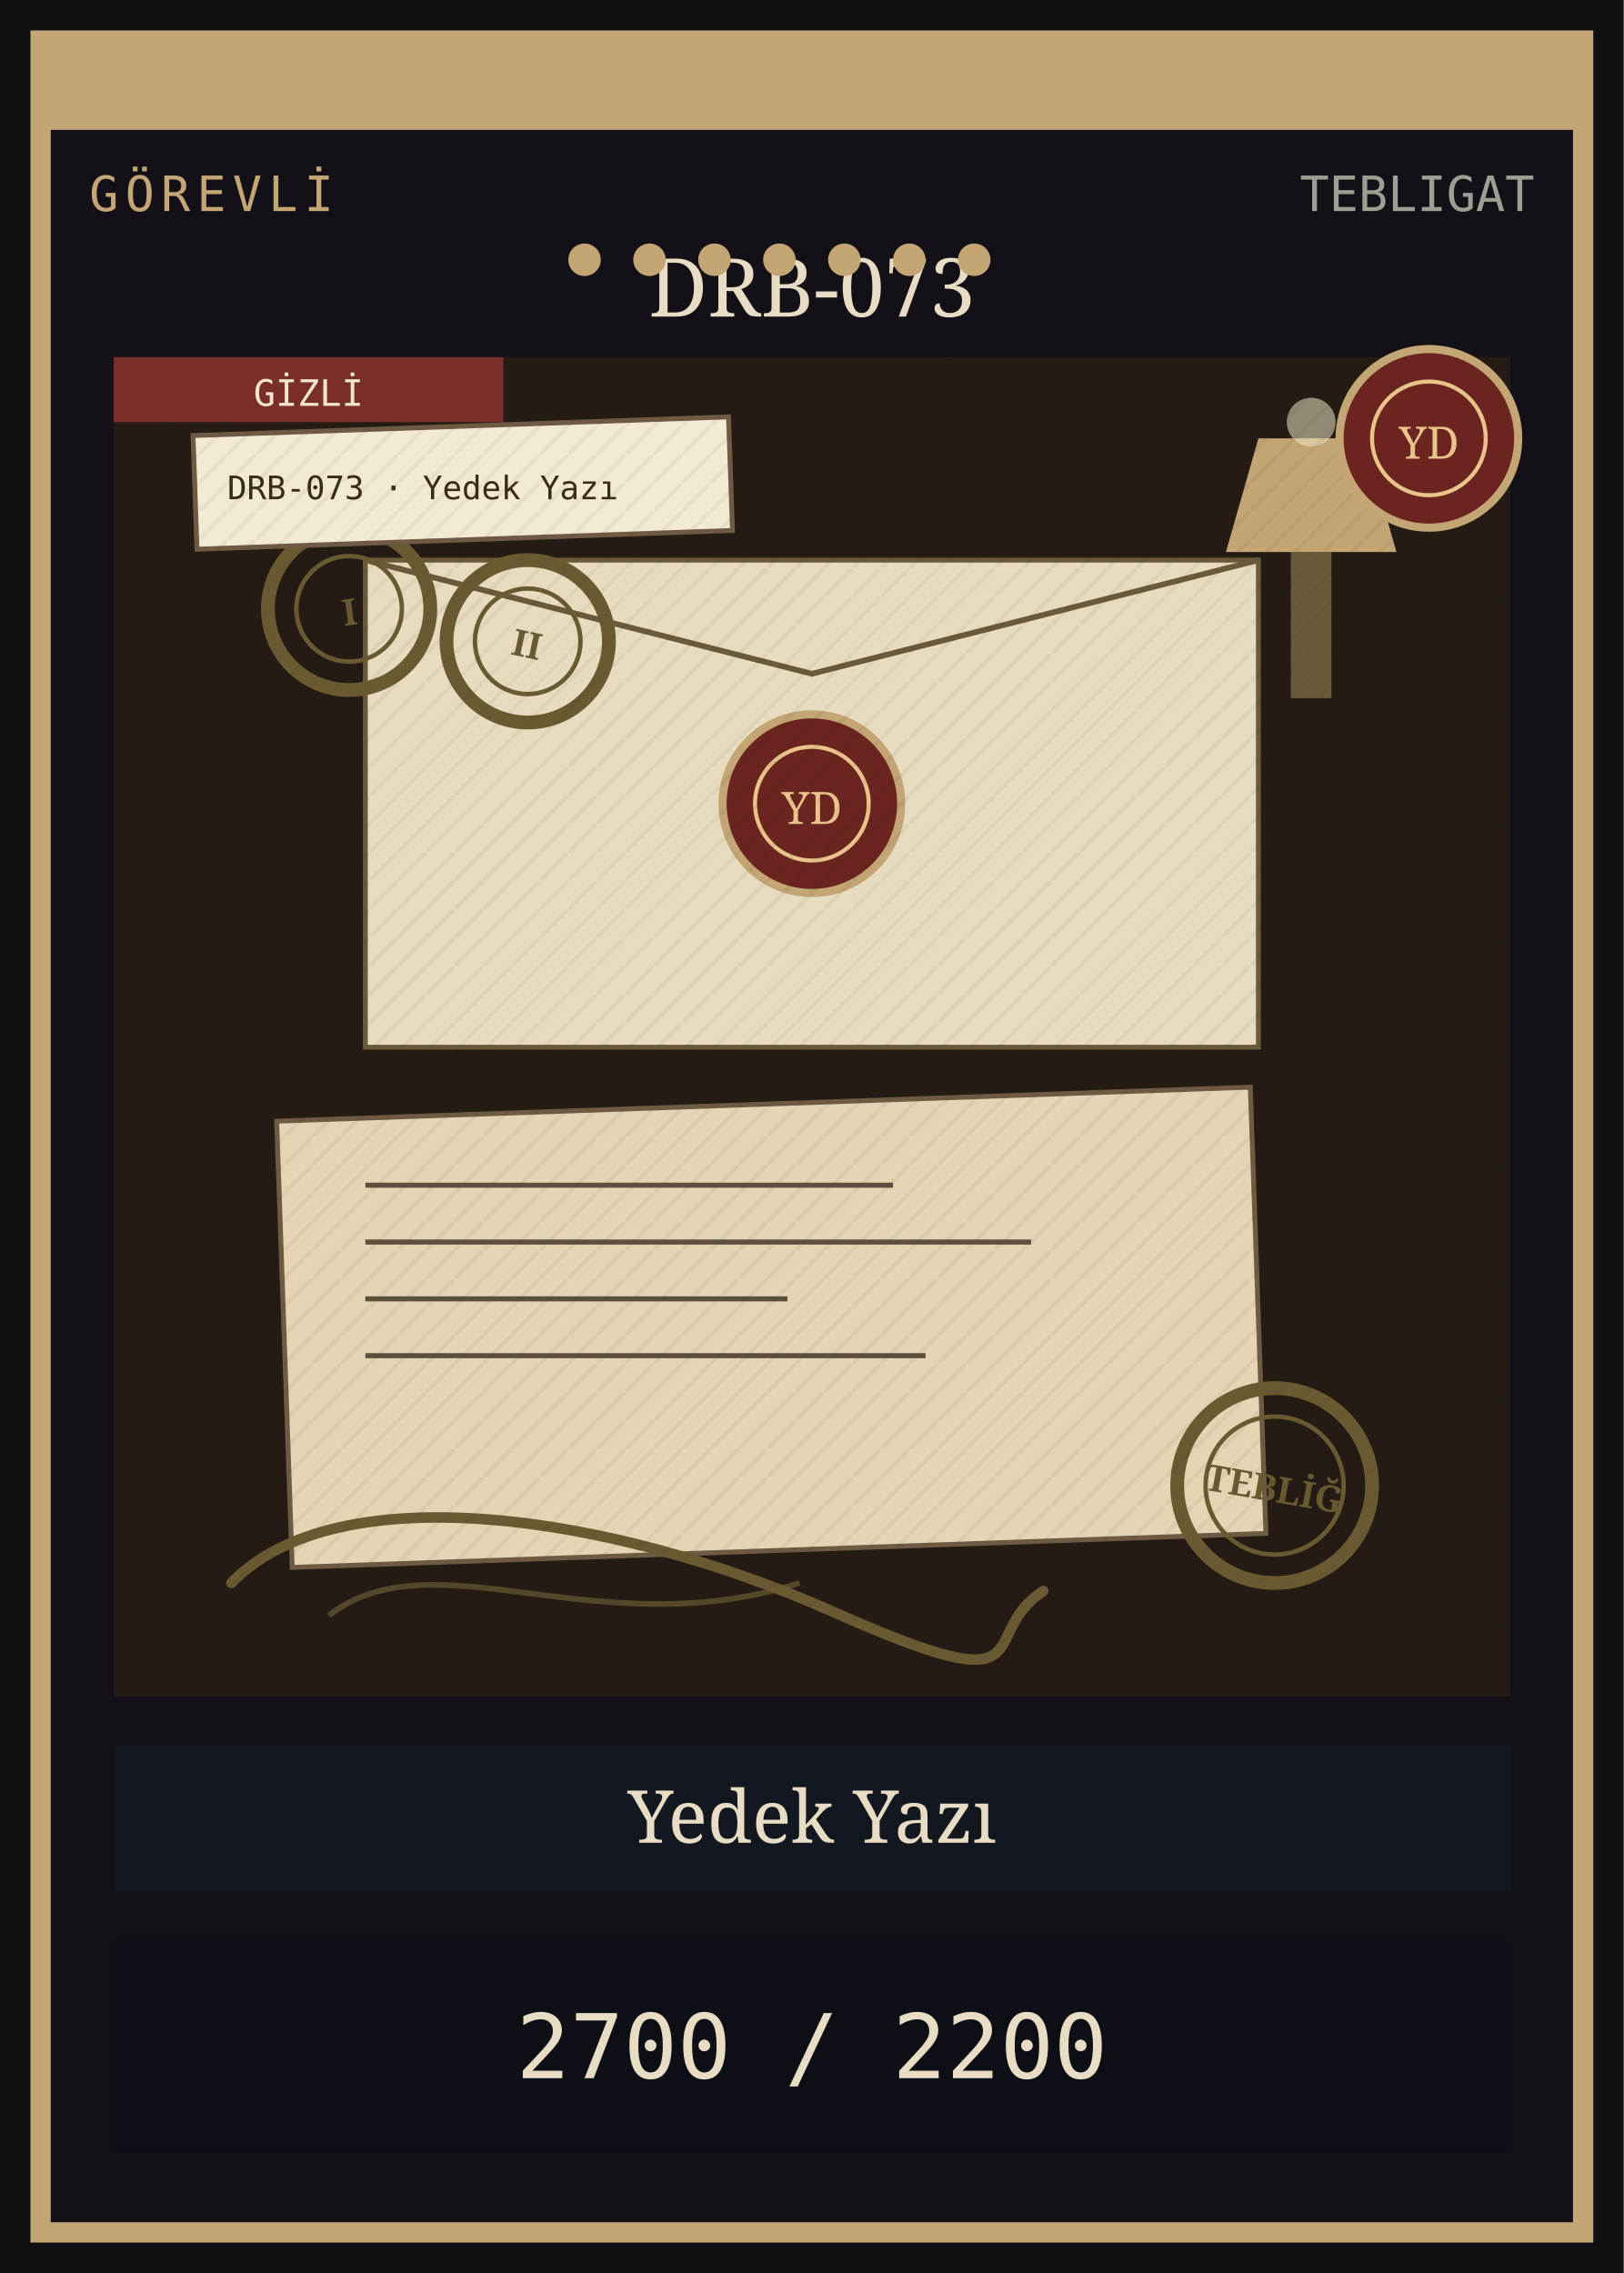
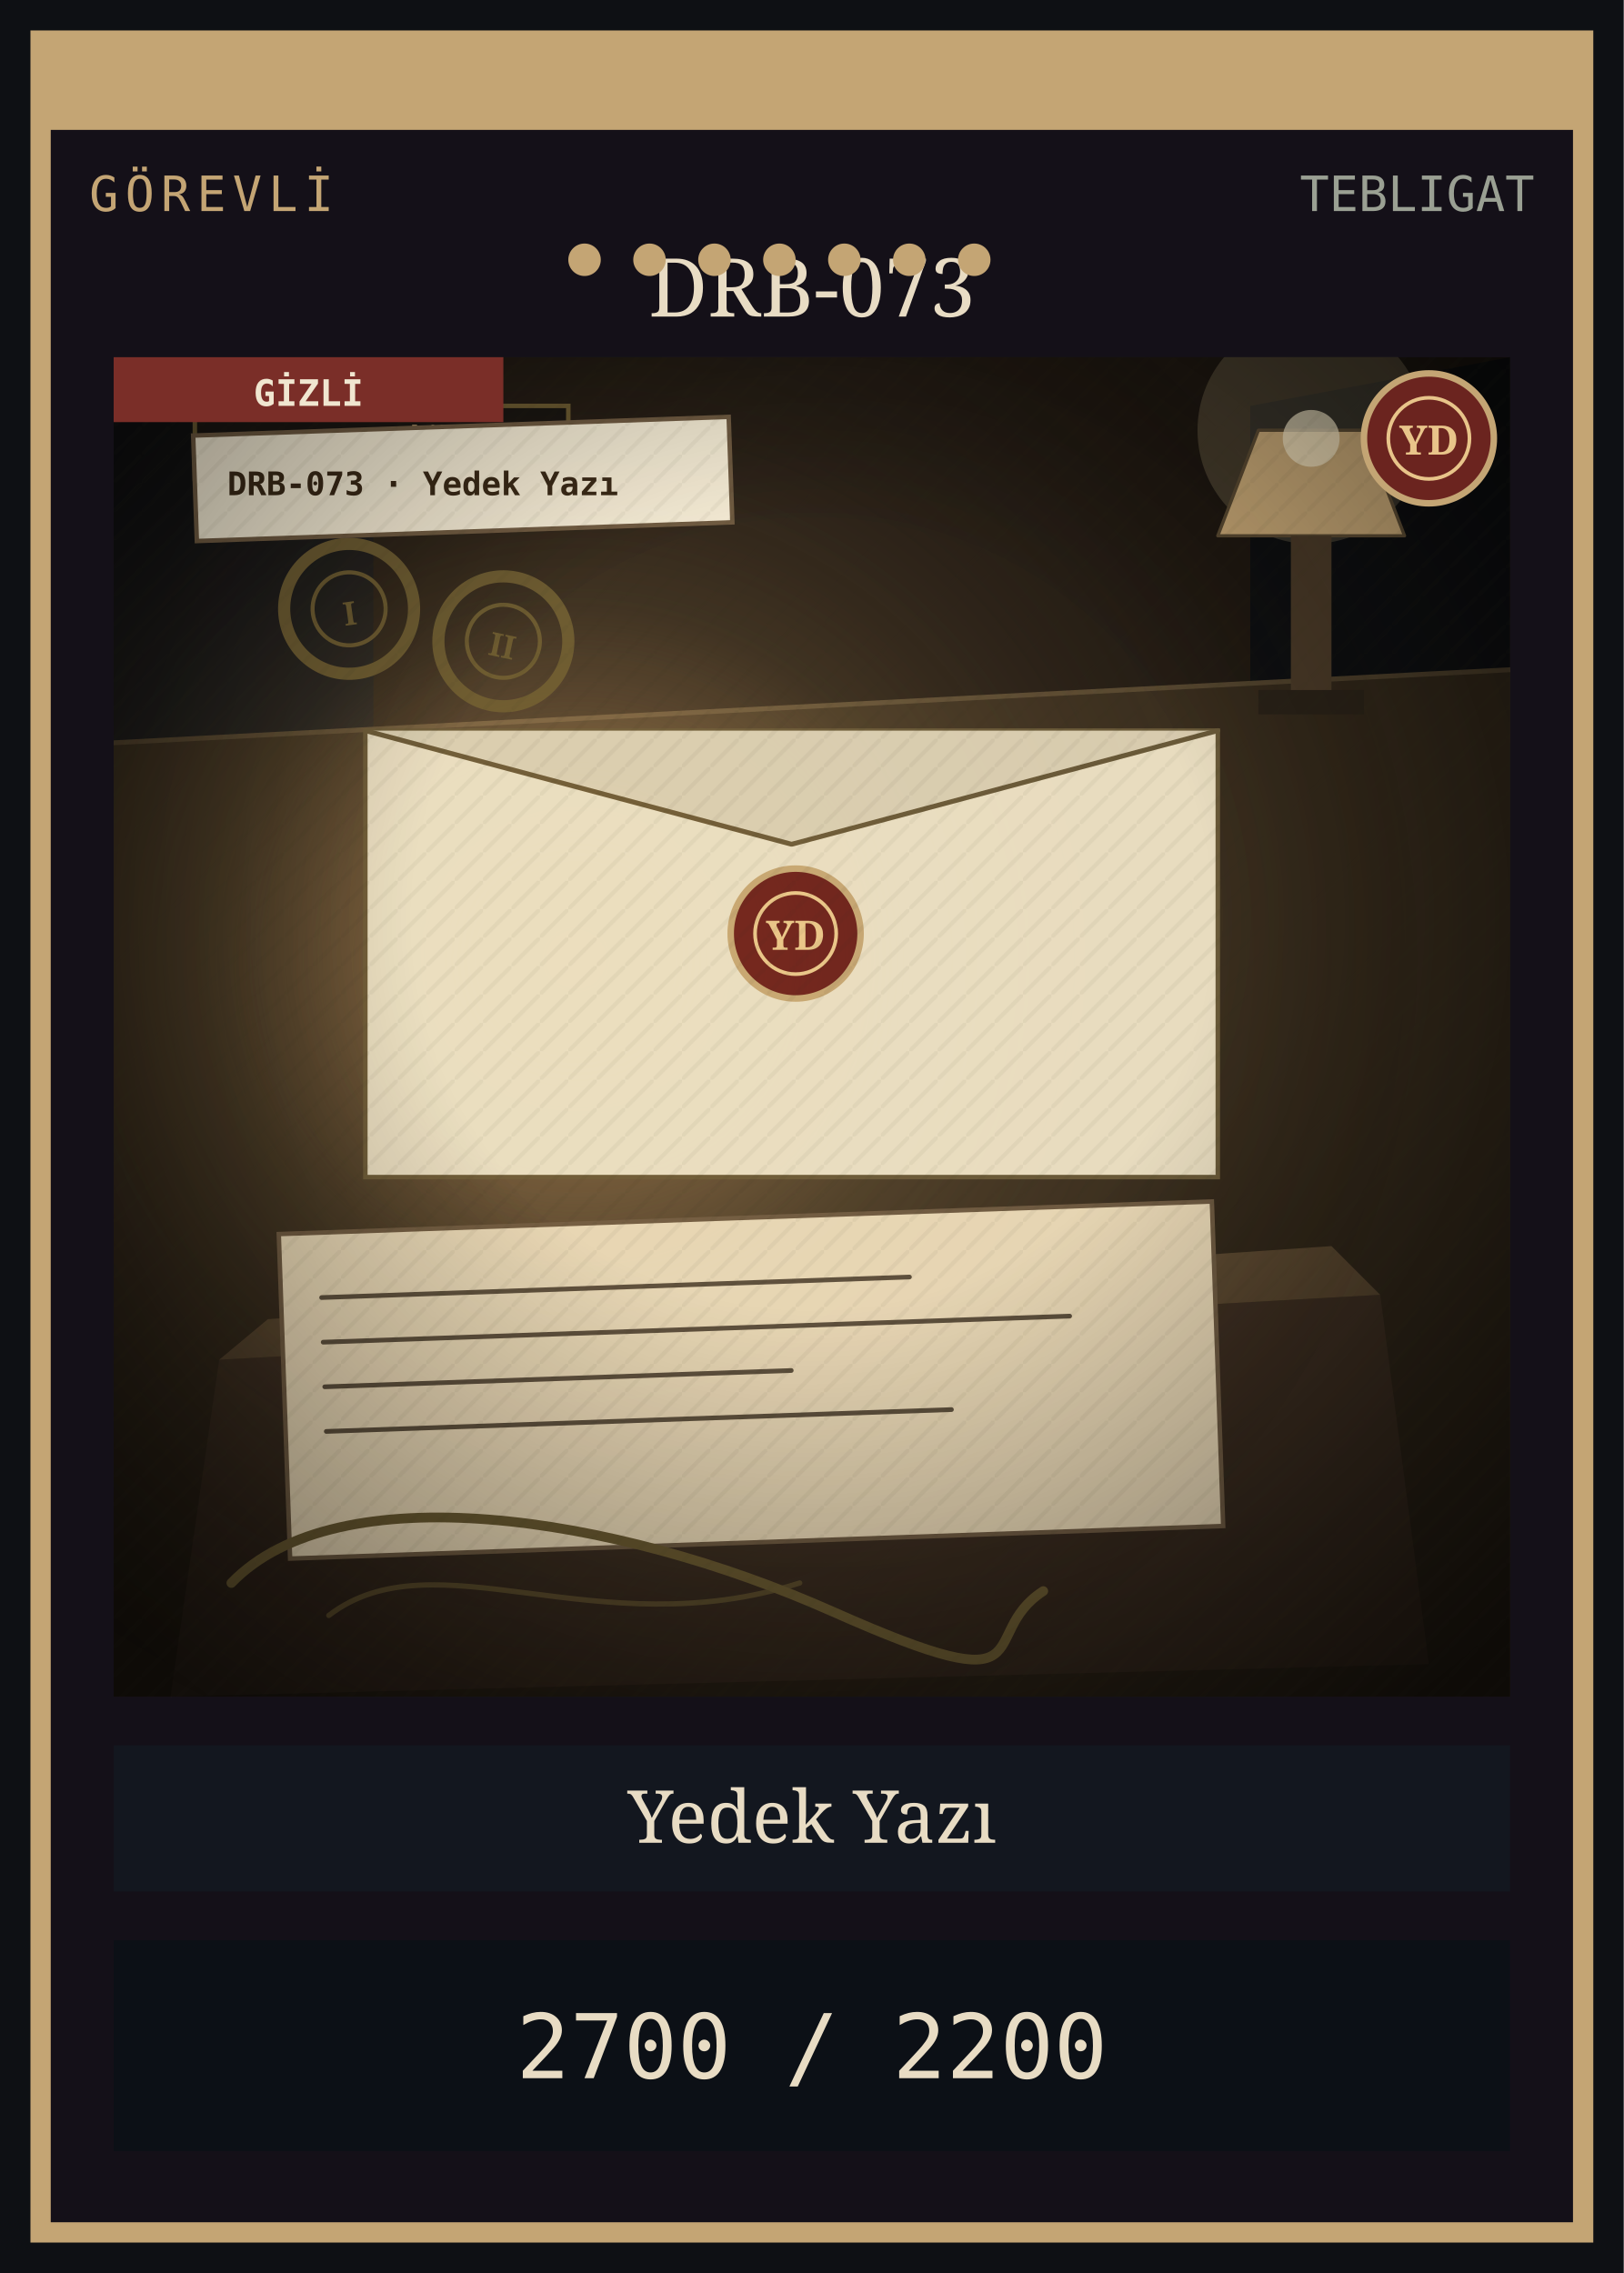
<svg xmlns="http://www.w3.org/2000/svg" viewBox="0 0 400 560" width="400" height="560">
  <defs>
+     <radialGradient id="lampDRB073" cx="33%" cy="45%" r="62%">
+       <stop offset="0" stop-color="#d4a070" stop-opacity=".62" />
+       <stop offset=".42" stop-color="#c4a574" stop-opacity=".16" />
+       <stop offset="1" stop-color="#000000" stop-opacity="0" />
+     </radialGradient>
+     <linearGradient id="floorDRB073" x1="0" y1="0" x2="0" y2="1">
+       <stop offset="0" stop-color="#3a3228" />
+       <stop offset="1" stop-color="#1a1610" />
+     </linearGradient>
+     <linearGradient id="wallDRB073" x1="0" y1="0" x2="1" y2="1">
+       <stop offset="0" stop-color="#241c14" />
+       <stop offset="1" stop-color="#0e1014" />
+     </linearGradient>
+     <radialGradient id="vigDRB073" cx="50%" cy="42%" r="72%">
+       <stop offset=".4" stop-color="#000" stop-opacity="0" />
+       <stop offset="1" stop-color="#000" stop-opacity=".5" />
+     </radialGradient>
+     <pattern id="hatch" width="6" height="6" patternUnits="userSpaceOnUse">
+       <path d="M0 6 L6 0" stroke="#2a2218" opacity=".07" />
+     </pattern>
    <pattern id="grain" width="7" height="7" patternUnits="userSpaceOnUse">
-       <path d="M0 7 L7 0" stroke="#2a2218" opacity=".055" />
+       <path d="M0 7 L7 0" stroke="#2a2218" opacity=".05" />
    </pattern>
    <clipPath id="well-DRB-073">
      <rect x="28" y="88" width="344" height="330" />
    </clipPath>
  </defs>
  <rect width="400" height="560" fill="#0e1014" />
  <rect x="10" y="10" width="380" height="540" fill="#141018" stroke="#c4a574" stroke-width="5" />
  <rect x="10" y="10" width="380" height="22" fill="#c4a574" />
  <text x="22" y="52" fill="#c4a574" font-family="ui-monospace,monospace" font-size="12" letter-spacing="1.6">GÖREVLİ</text>
  <text x="378" y="52" text-anchor="end" fill="#9aa093" font-family="ui-monospace,monospace" font-size="12">TEBLIGAT</text>
  <text x="200" y="78" text-anchor="middle" fill="#e8dcc4" font-family="Georgia,serif" font-size="20">DRB-073</text>
-   <circle cx="144" cy="64" r="4" fill="#c4a574" />
-   <circle cx="160" cy="64" r="4" fill="#c4a574" />
-   <circle cx="176" cy="64" r="4" fill="#c4a574" />
-   <circle cx="192" cy="64" r="4" fill="#c4a574" />
-   <circle cx="208" cy="64" r="4" fill="#c4a574" />
-   <circle cx="224" cy="64" r="4" fill="#c4a574" />
-   <circle cx="240" cy="64" r="4" fill="#c4a574" />
+   <circle cx="144.0" cy="64.0" r="4.0" fill="#c4a574" stroke="none" />
+   <circle cx="160.0" cy="64.0" r="4.0" fill="#c4a574" stroke="none" />
+   <circle cx="176.0" cy="64.0" r="4.0" fill="#c4a574" stroke="none" />
+   <circle cx="192.0" cy="64.0" r="4.0" fill="#c4a574" stroke="none" />
+   <circle cx="208.0" cy="64.0" r="4.0" fill="#c4a574" stroke="none" />
+   <circle cx="224.0" cy="64.0" r="4.0" fill="#c4a574" stroke="none" />
+   <circle cx="240.0" cy="64.0" r="4.0" fill="#c4a574" stroke="none" />
  <g clip-path="url(#well-DRB-073)" data-series="Tebligat" data-kind="unit" data-subtype="fusion" data-tier="aux" data-aux="1">
-     <rect x="28" y="88" width="344" height="330" fill="#241c14" />
-     <rect x="90.0" y="138.0" width="220.0" height="120.0" fill="#e8dcc0" stroke="#6a5a3a" stroke-width="1.2" />
-     <path d="M90 138 L200.0 166 L310 138" fill="none" stroke="#6a5a3a" stroke-width="1.4" />
-     <circle cx="200" cy="198" r="22" fill="#6b241f" stroke="#c4a574" stroke-width="2" />
-     <circle cx="200" cy="198" r="14" fill="none" stroke="#e8c48a" stroke-width="1" />
-     <text x="200" y="203" text-anchor="middle" fill="#e8c48a" font-family="Georgia,serif" font-size="11">YD</text>
-     <g transform="rotate(-2.0 190.0 327.0)">
-       <rect x="70.0" y="272.0" width="240.0" height="110.0" fill="#e6d5b4" stroke="#6f5b43" stroke-width="1.2" />
+     <rect x="28.0" y="88.0" width="344.0" height="95.0" fill="#241c14" stroke="none" />
+     <polygon points="28.0,88.0 28.0,418.0 92.0,207.0 92.0,108.0" fill="#12161c" stroke="none" opacity="0.72" />
+     <polygon points="372.0,88.0 372.0,418.0 308.0,193.0 308.0,100.0" fill="#0c1014" stroke="none" opacity="0.78" />
+     <polygon points="28.0,183.0 372.0,165.0 372.0,418.0 28.0,418.0" fill="#3a2e1e" stroke="none" />
+     <polygon points="54.0,335.0 340.0,319.0 352.0,410.0 42.0,418.0" fill="#4a3828" stroke="none" />
+     <polygon points="54.0,335.0 340.0,319.0 328.0,307.0 66.0,325.0" fill="#6a5438" stroke="none" />
+     <path d="M28 183 L372 165" fill="none" stroke="#5a4a32" stroke-width="1.2" stroke-linecap="round" stroke-linejoin="round" />
+     <rect x="28.0" y="88.0" width="344.0" height="330.0" fill="url(#lampDRB073)" stroke="none" />
+     <rect x="28.0" y="88.0" width="344.0" height="330.0" fill="url(#vigDRB073)" stroke="none" />
+     <rect x="90.0" y="180.0" width="210.0" height="110.0" fill="#e8dcc0" stroke="#6a5a3a" stroke-width="1.1" />
+     <path d="M90 180 L195.0 208 L300 180" fill="#d8ccb0" stroke="#6a5a3a" stroke-width="1.2" stroke-linecap="round" stroke-linejoin="round" />
+     <circle cx="196.0" cy="230.0" r="16.0" fill="#6b241f" stroke="#c4a574" stroke-width="1.6" />
+     <circle cx="196.0" cy="230.0" r="10.0" fill="none" stroke="#e8c48a" stroke-width="0.9" />
+     <text x="196.0" y="234.0" text-anchor="middle" fill="#e8c48a" font-family="Georgia,serif" font-size="10" font-weight="700">YD</text>
+     <g transform="rotate(-2.0 185.0 340.0)">
+       <rect x="70.0" y="300.0" width="230.0" height="80.0" fill="#e6d5b4" stroke="#6f5b43" stroke-width="1.1" />
+       <path d="M80.0 316.0 h144.9" fill="none" stroke="#5d503e" stroke-width="1.15" stroke-linecap="round" stroke-linejoin="round" />
+       <path d="M80.0 327.0 h184.0" fill="none" stroke="#5d503e" stroke-width="1.15" stroke-linecap="round" stroke-linejoin="round" />
+       <path d="M80.0 338.0 h115.0" fill="none" stroke="#5d503e" stroke-width="1.15" stroke-linecap="round" stroke-linejoin="round" />
+       <path d="M80.0 349.0 h154.1" fill="none" stroke="#5d503e" stroke-width="1.15" stroke-linecap="round" stroke-linejoin="round" />
    </g>
-     <path d="M90.0 292.0 h130.0" stroke="#5d503e" stroke-width="1.25" />
-     <path d="M90.0 306.0 h164.0" stroke="#5d503e" stroke-width="1.25" />
-     <path d="M90.0 320.0 h104.0" stroke="#5d503e" stroke-width="1.25" />
-     <path d="M90.0 334.0 h138.0" stroke="#5d503e" stroke-width="1.25" />
-     <g transform="rotate(10 314 366)">
-       <circle cx="314" cy="366" r="24" fill="none" stroke="#6a5a32" stroke-width="3.4" />
-       <circle cx="314" cy="366" r="17" fill="none" stroke="#6a5a32" stroke-width="1.1" />
-       <text x="314" y="370" text-anchor="middle" fill="#6a5a32" font-family="Georgia,serif" font-size="9" font-weight="700">TEBLİĞ</text>
+     <rect x="48.0" y="100.0" width="92.0" height="18.0" fill="#1a1612" stroke="#6a5a32" stroke-width="1.1" />
+     <text x="94.0" y="113.0" text-anchor="middle" fill="#c4a574" font-family="ui-monospace,monospace" font-size="9" font-weight="700">TEBLİĞ</text>
+     <circle cx="323.0" cy="106.0" r="28.0" fill="#f0d9a0" stroke="none" opacity="0.18" />
+     <path d="M300 132 h46 l-10 -26 h-26z" fill="#c4a574" stroke="#5a4a32" stroke-width="0.8" stroke-linecap="round" stroke-linejoin="round" />
+     <rect x="318.0" y="132.0" width="10.0" height="40.0" fill="#4a3a28" stroke="none" />
+     <circle cx="323.0" cy="108.0" r="7.0" fill="#efe4c4" stroke="none" opacity="0.7" />
+     <rect x="310.0" y="170.0" width="26.0" height="6.0" fill="#2a2218" stroke="none" />
+     <g transform="rotate(-8 86.0 150.0)">
+       <circle cx="86.0" cy="150.0" r="16" fill="none" stroke="#6a5a32" stroke-width="3" />
+       <circle cx="86.0" cy="150.0" r="9" fill="none" stroke="#6a5a32" stroke-width="1" />
+       <text x="86.0" y="154.0" text-anchor="middle" fill="#6a5a32" font-family="Georgia,serif" font-size="8" font-weight="700">I</text>
    </g>
-     <rect x="318" y="136" width="10" height="36" fill="#6a5a3a" />
-     <path d="M302 136 h42 l-8 -28 h-26z" fill="#c4a574" />
-     <circle cx="323" cy="104" r="6" fill="#efe4c4" opacity=".55" />
-     <g transform="rotate(-8 86 150)">
-       <circle cx="86" cy="150" r="20" fill="none" stroke="#6a5a32" stroke-width="3.4" />
-       <circle cx="86" cy="150" r="13" fill="none" stroke="#6a5a32" stroke-width="1.1" />
-       <text x="86" y="154" text-anchor="middle" fill="#6a5a32" font-family="Georgia,serif" font-size="9" font-weight="700">I</text>
+     <g transform="rotate(12 124.0 158.0)">
+       <circle cx="124.0" cy="158.0" r="16" fill="none" stroke="#6a5a32" stroke-width="3" />
+       <circle cx="124.0" cy="158.0" r="9" fill="none" stroke="#6a5a32" stroke-width="1" />
+       <text x="124.0" y="162.0" text-anchor="middle" fill="#6a5a32" font-family="Georgia,serif" font-size="8" font-weight="700">II</text>
    </g>
-     <g transform="rotate(12 130 158)">
-       <circle cx="130" cy="158" r="20" fill="none" stroke="#6a5a32" stroke-width="3.4" />
-       <circle cx="130" cy="158" r="13" fill="none" stroke="#6a5a32" stroke-width="1.1" />
-       <text x="130" y="162" text-anchor="middle" fill="#6a5a32" font-family="Georgia,serif" font-size="9" font-weight="700">II</text>
+     <path d="M57.0 390.0 C83.0 363.0 151.0 373.0 205.0 397.0 S240.0 403.0 257.0 392.0" fill="none" stroke="#6a5a32" stroke-width="2.4" stroke-linecap="round" stroke-linejoin="round" />
+     <path d="M81.0 398.0 C107.0 378.0 147.0 406.0 197.0 390.0" fill="none" stroke="#6a5a32" stroke-width="1.3" stroke-linecap="round" stroke-linejoin="round" opacity="0.7" />
+     <g transform="rotate(-2.0 114.0 118.0)">
+       <rect x="48.0" y="105.0" width="132.0" height="26.0" fill="#f3ead4" stroke="#6f5b43" stroke-width="1.1" />
    </g>
-     <path d="M57.0 390.0 C83.0 363.0 151.0 373.0 205.0 397.0 S240.0 403.0 257.0 392.0" fill="none" stroke="#6a5a32" stroke-width="2.6" stroke-linecap="round" />
-     <path d="M81.0 398.0 C107.0 378.0 147.0 406.0 197.0 390.0" fill="none" stroke="#6a5a32" stroke-width="1.4" opacity=".7" />
-     <g transform="rotate(-2.0 114.0 119.0)">
-       <rect x="48.0" y="105.0" width="132.0" height="28.0" fill="#f3ead4" stroke="#6f5b43" stroke-width="1.2" />
-     </g>
-     <text x="56" y="123" fill="#3a2a18" font-family="ui-monospace,monospace" font-size="8">DRB-073 · Yedek Yazı</text>
+     <text x="56.0" y="122.0" text-anchor="start" fill="#3a2a18" font-family="ui-monospace,monospace" font-size="8" font-weight="600">DRB-073 · Yedek Yazı</text>
+     <rect x="28" y="88" width="344" height="330" fill="url(#lampDRB073)" style="mix-blend-mode:soft-light" opacity=".72" />
+     <rect x="28" y="88" width="344" height="330" fill="url(#vigDRB073)" />
    <rect x="28" y="88" width="344" height="330" fill="url(#grain)" />
  </g>
-   <rect x="28" y="88" width="96" height="16" fill="#7a2e28" />
-   <text x="76" y="100" text-anchor="middle" fill="#f0e6d0" font-size="9" font-family="ui-monospace,monospace">GİZLİ</text>
-   <circle cx="352" cy="108" r="22" fill="#6b241f" stroke="#c4a574" stroke-width="2" />
-   <circle cx="352" cy="108" r="14" fill="none" stroke="#e8c48a" stroke-width="1" />
-   <text x="352" y="113" text-anchor="middle" fill="#e8c48a" font-family="Georgia,serif" font-size="11">YD</text>
+   <rect x="28.0" y="88.0" width="96.0" height="16.0" fill="#7a2e28" stroke="none" />
+   <text x="76.0" y="100.0" text-anchor="middle" fill="#f0e6d0" font-family="ui-monospace,monospace" font-size="9" font-weight="700">GİZLİ</text>
+   <circle cx="352.0" cy="108.0" r="16.0" fill="#6b241f" stroke="#c4a574" stroke-width="1.6" />
+   <circle cx="352.0" cy="108.0" r="10.0" fill="none" stroke="#e8c48a" stroke-width="0.9" />
+   <text x="352.0" y="112.0" text-anchor="middle" fill="#e8c48a" font-family="Georgia,serif" font-size="10" font-weight="700">YD</text>
  <rect x="28" y="430" width="344" height="36" fill="#121820" opacity=".92" />
  <text x="200" y="454" text-anchor="middle" fill="#e8dcc4" font-family="Georgia,serif" font-size="18">Yedek Yazı</text>
  <rect x="28" y="478" width="344" height="52" fill="#0c1016" />
  <text x="200" y="512" text-anchor="middle" fill="#e8dcc4" font-family="ui-monospace,monospace" font-size="22">2700 / 2200</text>
</svg>
